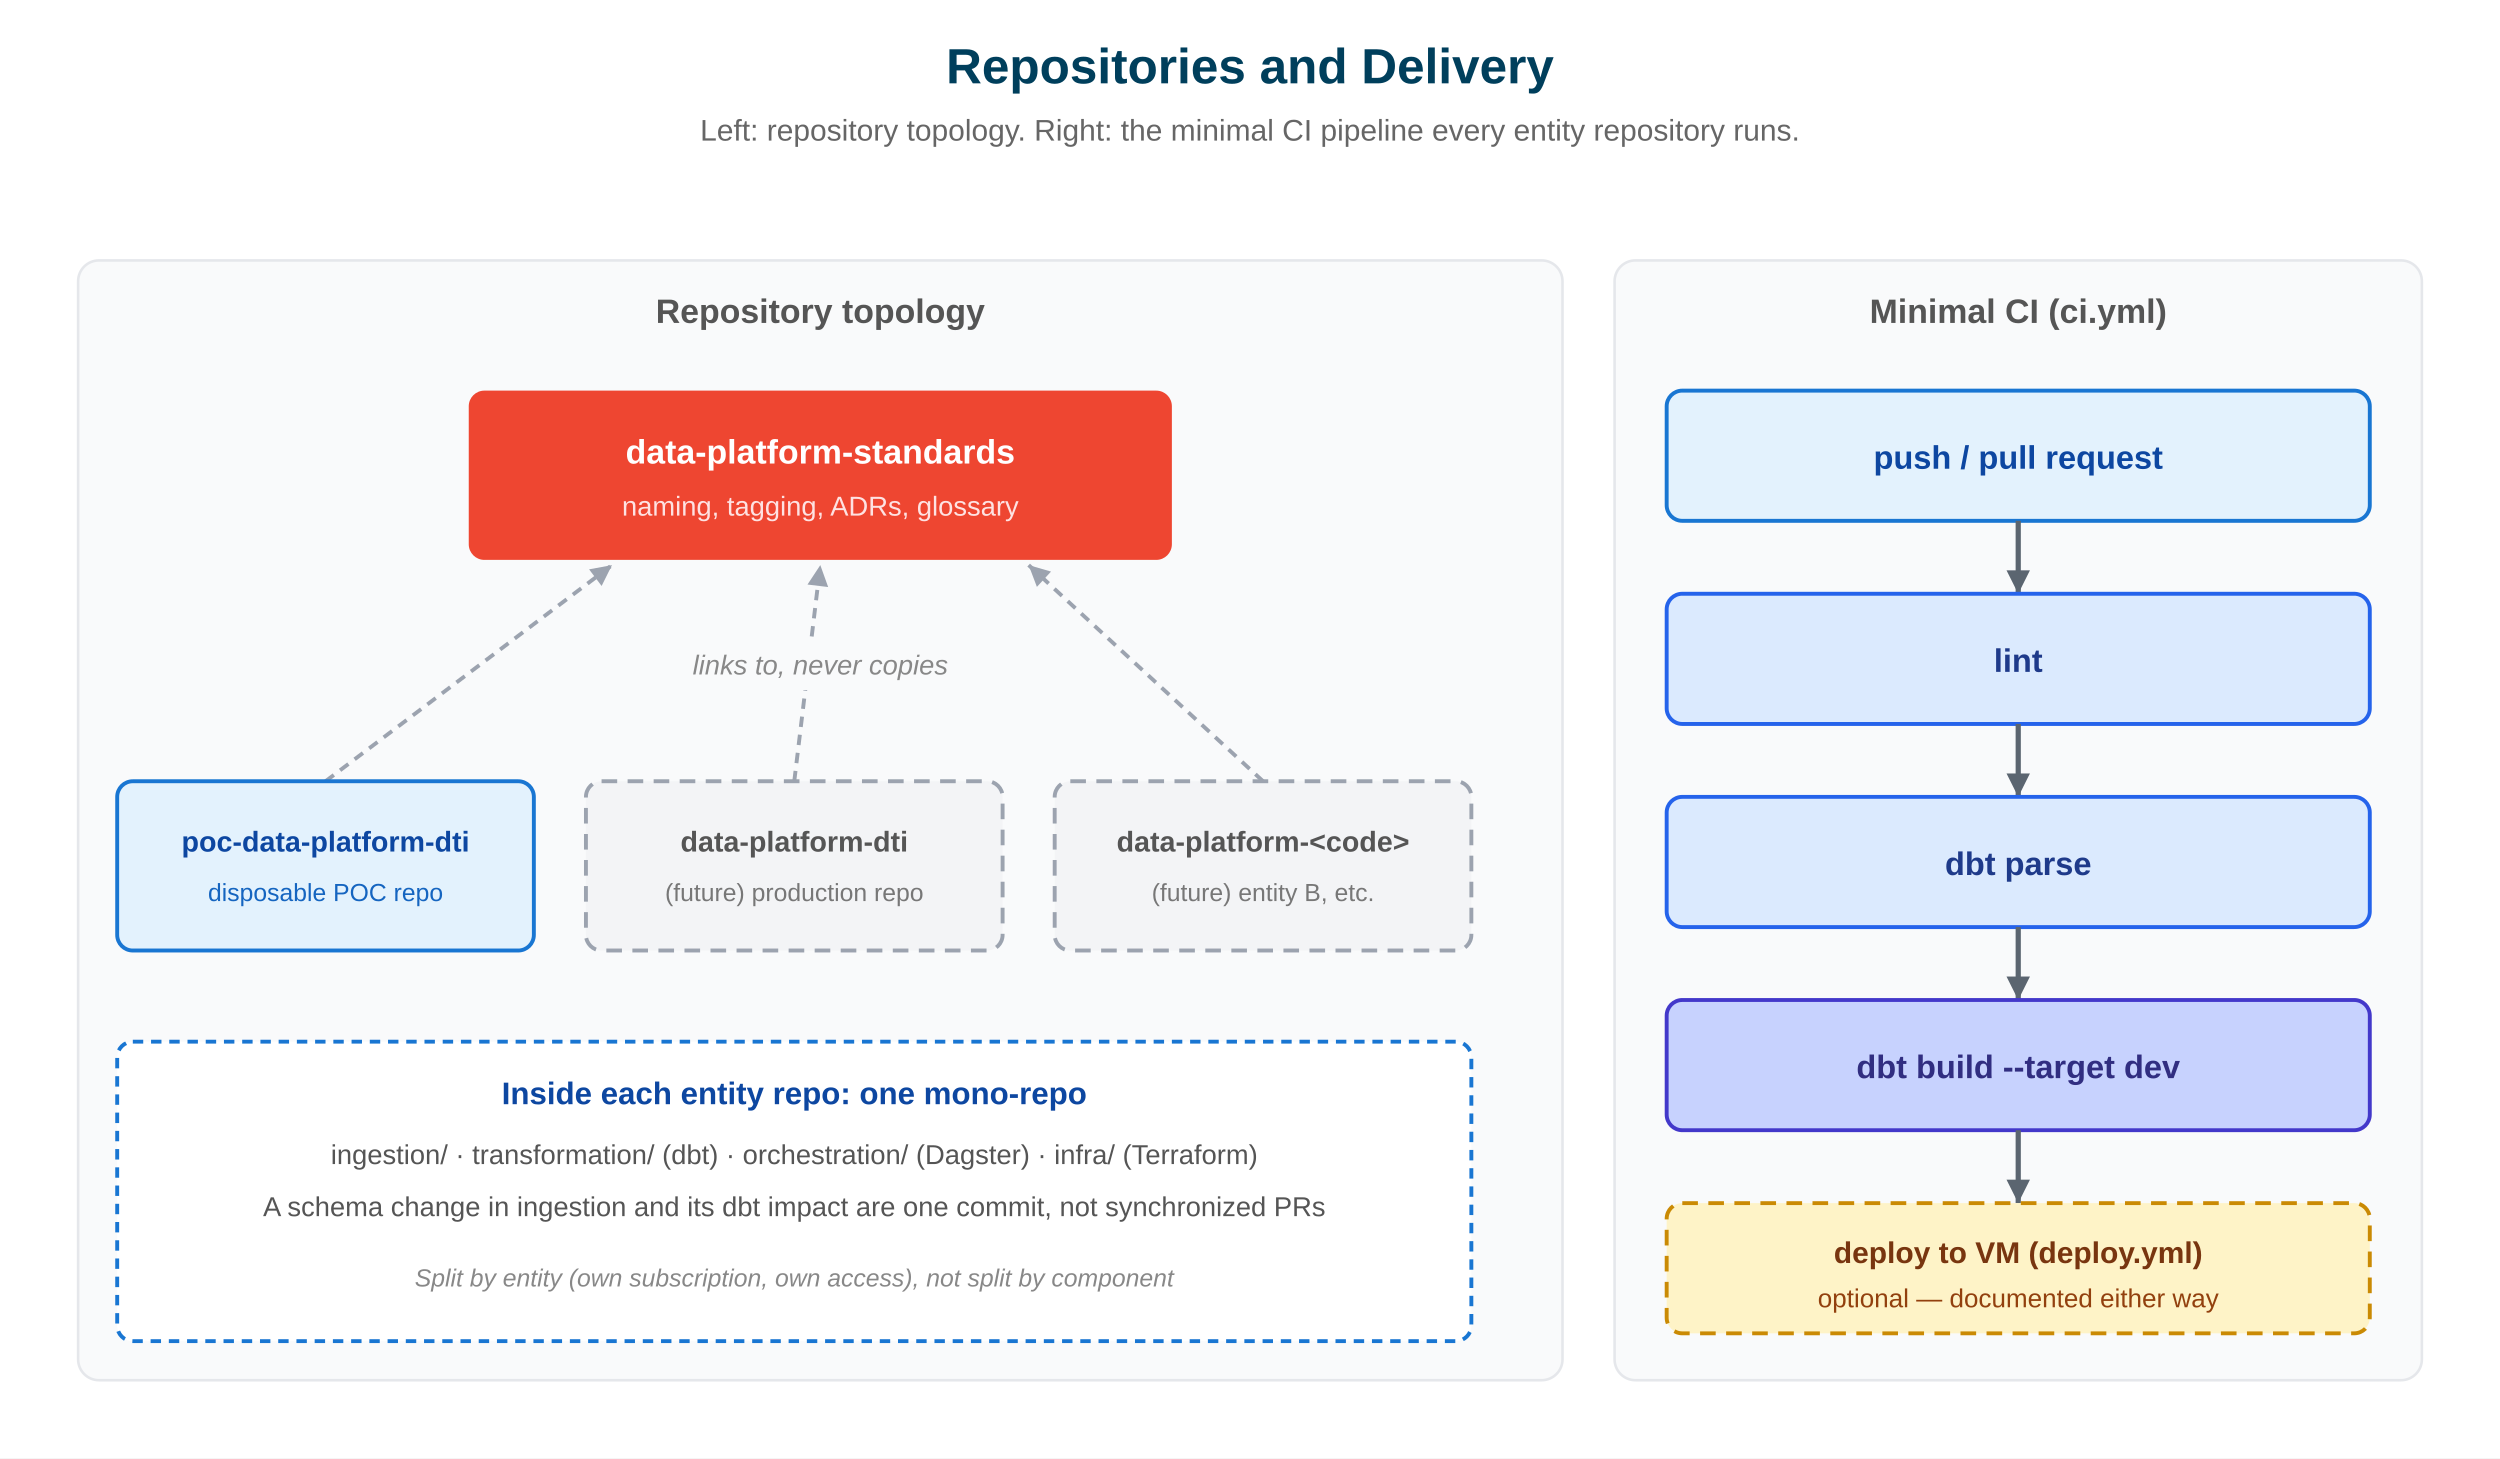
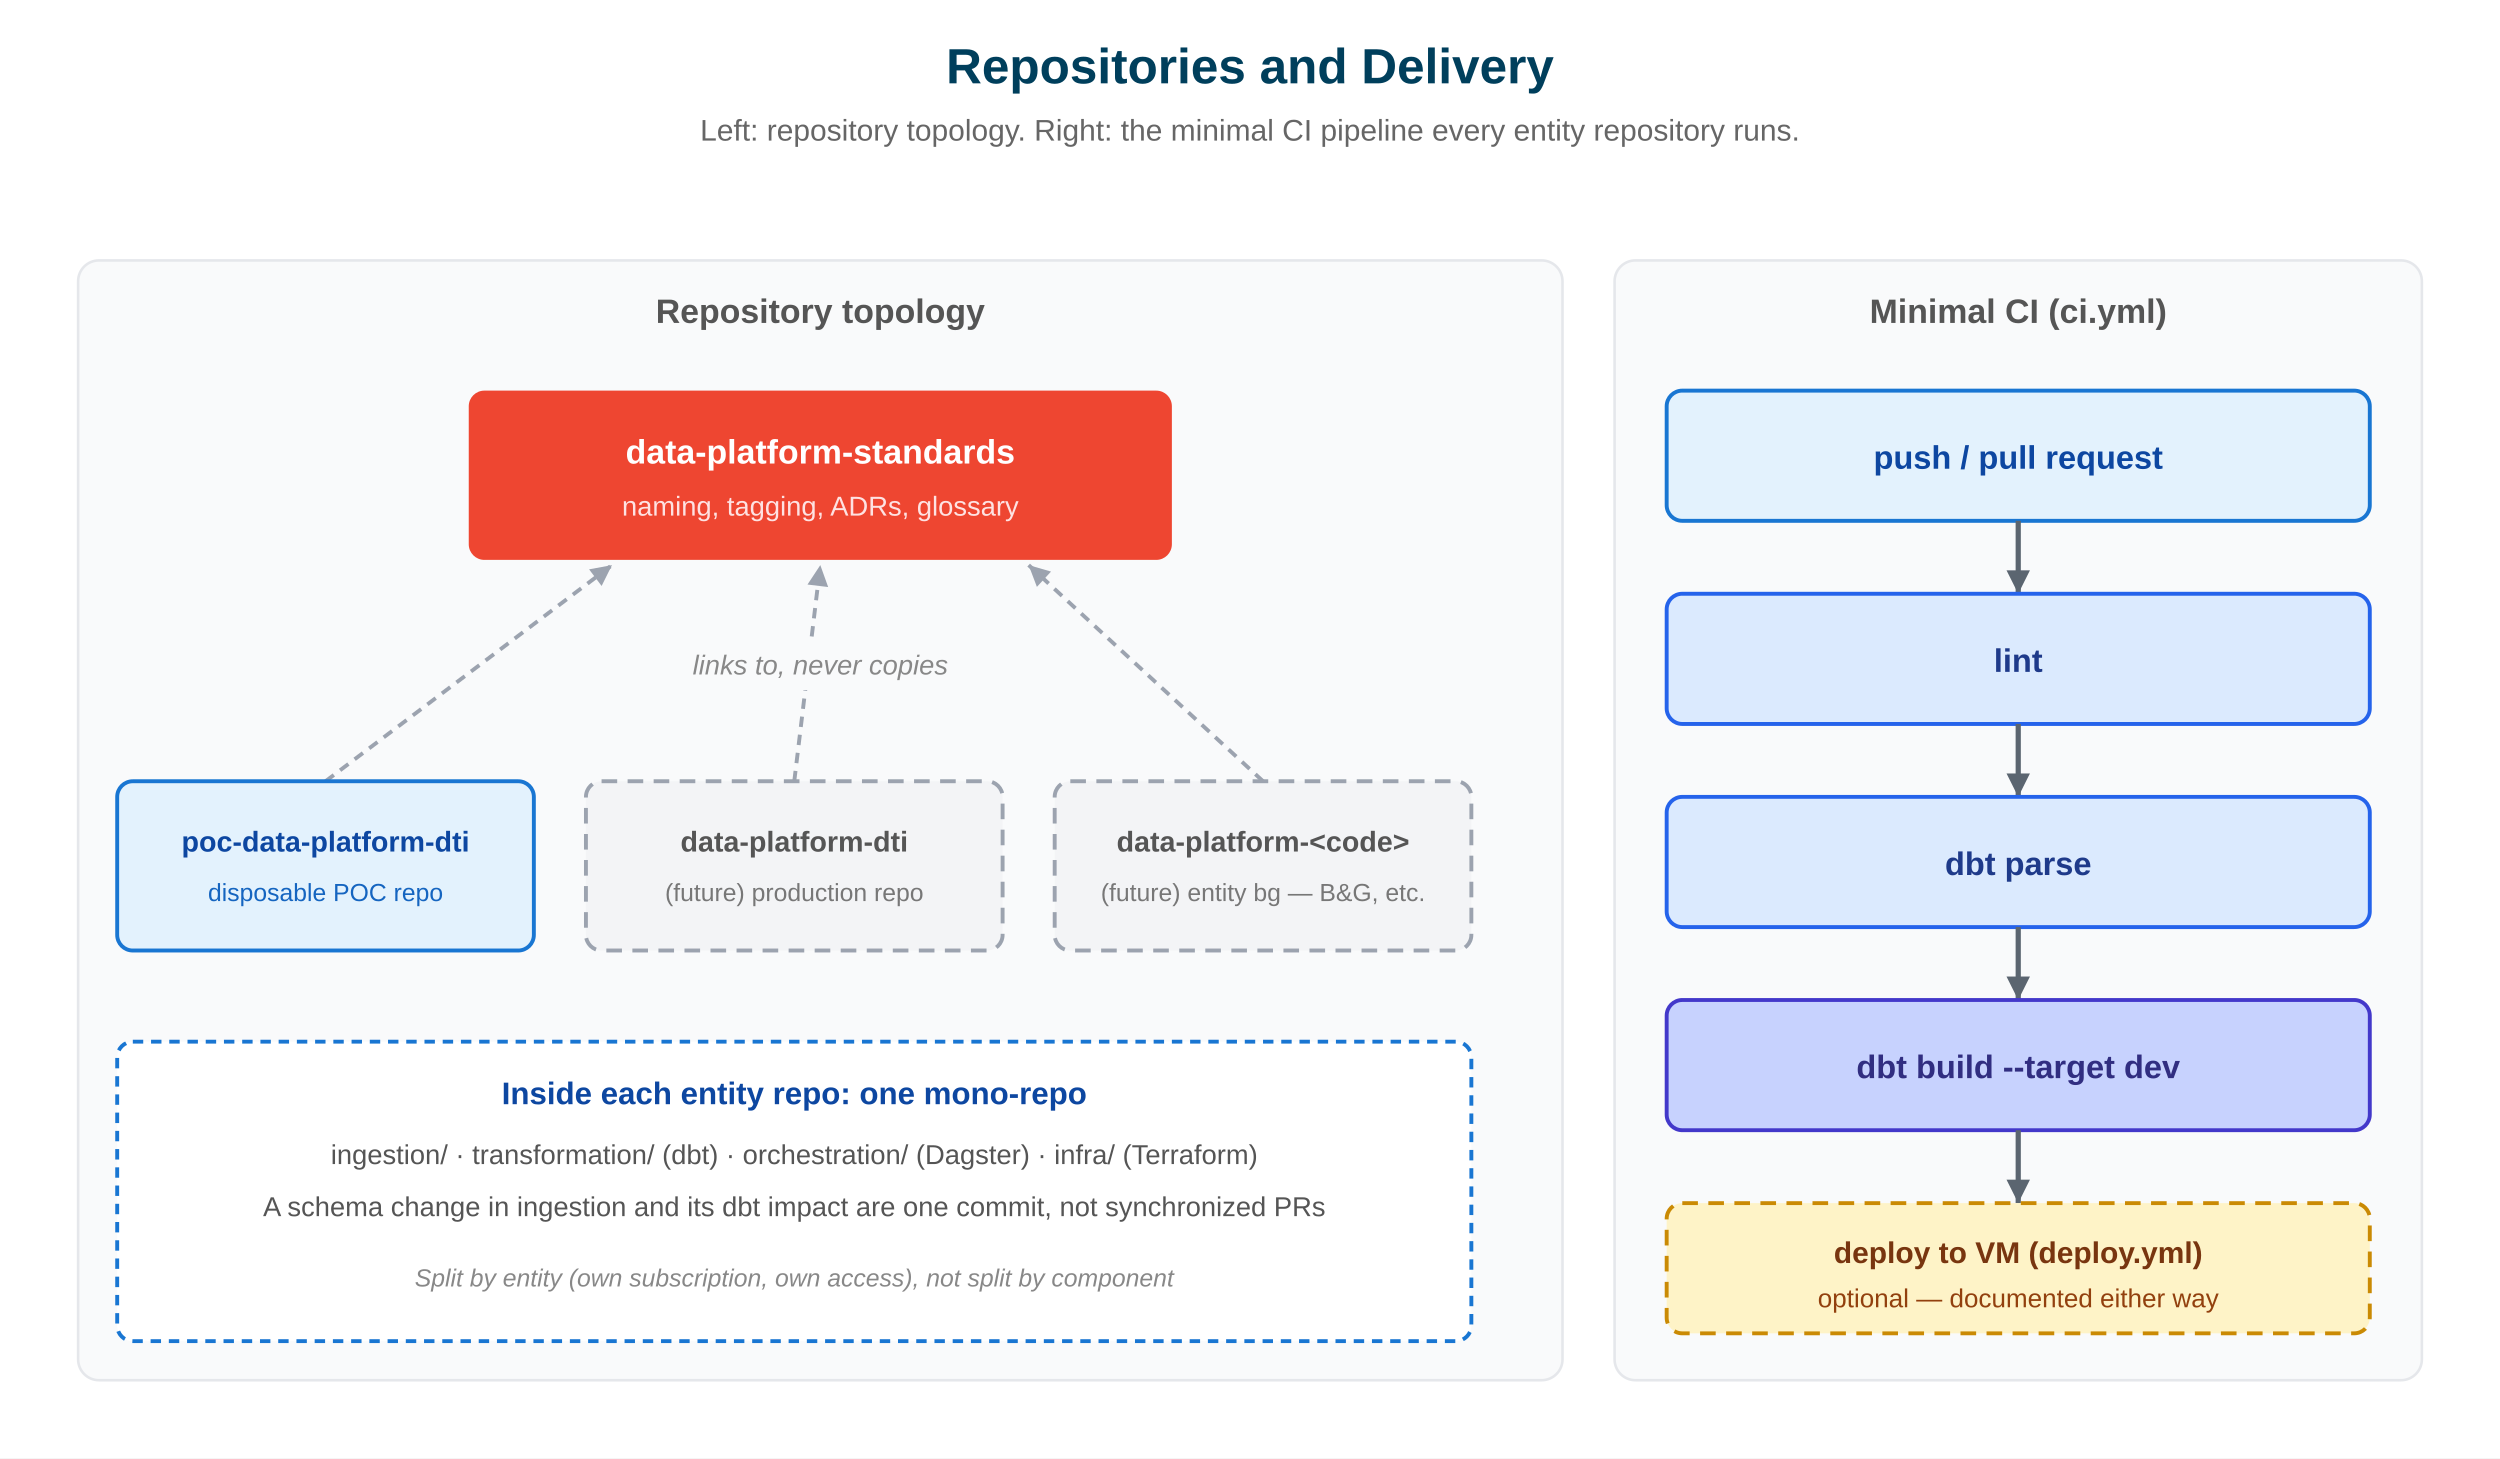
<svg xmlns="http://www.w3.org/2000/svg" viewBox="0 0 960 560" font-family="Segoe UI, Arial, sans-serif" class="dp-diagram" role="img" aria-label="Left: one standards repository that every entity mono-repo links to. Right: the minimal CI pipeline every entity repository runs on each push and pull request.">
  <rect width="960" height="560" fill="#ffffff" />
  <defs>
    <marker id="rp-arrow" markerWidth="11" markerHeight="11" refX="9" refY="5.5" orient="auto" markerUnits="userSpaceOnUse">
      <path d="M0,1 L9,5.5 L0,10 z" fill="#5b6570" />
    </marker>
    <marker id="rp-arrow-link" markerWidth="10" markerHeight="10" refX="8" refY="5" orient="auto" markerUnits="userSpaceOnUse">
      <path d="M0,1 L8,5 L0,9 z" fill="#9ca3af" />
    </marker>
  </defs>
  <text x="480" y="32" font-size="19" font-weight="bold" text-anchor="middle" fill="#003f5c">Repositories and Delivery</text>
  <text x="480" y="54" font-size="11.5" text-anchor="middle" fill="#666">Left: repository topology. Right: the minimal CI pipeline every entity repository runs.</text>
  <rect x="30" y="100" width="570" height="430" rx="8" fill="#f9fafb" stroke="#e5e7eb" />
  <text x="315" y="124" font-size="13" font-weight="bold" text-anchor="middle" fill="#555">Repository topology</text>
  <g class="dp-node" data-href="index.md">
    <rect x="180" y="150" width="270" height="65" rx="6" fill="#ee4631" />
    <text x="315" y="178" font-size="13" font-weight="bold" text-anchor="middle" fill="white">data-platform-standards</text>
    <text x="315" y="198" font-size="10.5" text-anchor="middle" fill="#fee2e2">naming, tagging, ADRs, glossary</text>
  </g>
  <path d="M125,300 L235,217" fill="none" stroke="#9ca3af" stroke-width="1.5" stroke-dasharray="4,3" marker-end="url(#rp-arrow-link)" />
  <path d="M305,300 L315,217" fill="none" stroke="#9ca3af" stroke-width="1.5" stroke-dasharray="4,3" marker-end="url(#rp-arrow-link)" />
  <path d="M485,300 L395,217" fill="none" stroke="#9ca3af" stroke-width="1.5" stroke-dasharray="4,3" marker-end="url(#rp-arrow-link)" />
  <rect x="248" y="245" width="134" height="20" fill="#f9fafb" />
  <text x="315" y="259" font-size="10.5" font-style="italic" text-anchor="middle" fill="#888">links to, never copies</text>
  <g class="dp-node" data-href="repositories-and-delivery.md#entity-mono-repo-structure">
    <rect x="45" y="300" width="160" height="65" rx="6" fill="#e3f2fd" stroke="#1976d2" stroke-width="1.5" />
    <text x="125" y="327" font-size="11" font-weight="bold" text-anchor="middle" fill="#0d47a1">poc-data-platform-dti</text>
    <text x="125" y="346" font-size="9.5" text-anchor="middle" fill="#1565c0">disposable POC repo</text>
  </g>
  <g class="dp-node" data-href="onboarding-a-new-entity.md#5-data-platform-code-new-entity-mono-repo">
    <rect x="225" y="300" width="160" height="65" rx="6" fill="#f3f4f6" stroke="#9ca3af" stroke-width="1.5" stroke-dasharray="6,4" />
    <text x="305" y="327" font-size="11" font-weight="bold" text-anchor="middle" fill="#555">data-platform-dti</text>
    <text x="305" y="346" font-size="9.5" text-anchor="middle" fill="#777">(future) production repo</text>
  </g>
  <g class="dp-node" data-href="onboarding-a-new-entity.md">
    <rect x="405" y="300" width="160" height="65" rx="6" fill="#f3f4f6" stroke="#9ca3af" stroke-width="1.5" stroke-dasharray="6,4" />
    <text x="485" y="327" font-size="11" font-weight="bold" text-anchor="middle" fill="#555">data-platform-&lt;code&gt;</text>
-     <text x="485" y="346" font-size="9.5" text-anchor="middle" fill="#777">(future) entity B, etc.</text>
+     <text x="485" y="346" font-size="9.5" text-anchor="middle" fill="#777">(future) entity bg — B&amp;G, etc.</text>
  </g>
  <g class="dp-node" data-href="repositories-and-delivery.md#why-one-repo-per-entity-not-one-mega-mono-repo-for-the-whole-group">
    <rect x="45" y="400" width="520" height="115" rx="6" fill="#ffffff" stroke="#1976d2" stroke-width="1.5" stroke-dasharray="4,3" />
    <text x="305" y="424" font-size="12" font-weight="bold" text-anchor="middle" fill="#0d47a1">Inside each entity repo: one mono-repo</text>
    <text x="305" y="447" font-size="10.5" text-anchor="middle" fill="#555">ingestion/ · transformation/ (dbt) · orchestration/ (Dagster) · infra/ (Terraform)</text>
    <text x="305" y="467" font-size="10.5" text-anchor="middle" fill="#555">A schema change in ingestion and its dbt impact are one commit, not synchronized PRs</text>
    <text x="305" y="494" font-size="9.5" font-style="italic" text-anchor="middle" fill="#888">Split by entity (own subscription, own access), not split by component</text>
  </g>
  <rect x="620" y="100" width="310" height="430" rx="8" fill="#f9fafb" stroke="#e5e7eb" />
  <text x="775" y="124" font-size="13" font-weight="bold" text-anchor="middle" fill="#555">Minimal CI (ci.yml)</text>
  <g class="dp-node" data-href="repositories-and-delivery.md#branching">
    <rect x="640" y="150" width="270" height="50" rx="6" fill="#e3f2fd" stroke="#1976d2" stroke-width="1.5" />
    <text x="775" y="180" font-size="12.5" font-weight="bold" text-anchor="middle" fill="#0d47a1">push / pull request</text>
  </g>
  <line x1="775" y1="200" x2="775" y2="228" stroke="#5b6570" stroke-width="2" marker-end="url(#rp-arrow)" />
  <g class="dp-node" data-href="repositories-and-delivery.md#minimal-cicd">
    <rect x="640" y="228" width="270" height="50" rx="6" fill="#dbeafe" stroke="#2563eb" stroke-width="1.5" />
    <text x="775" y="258" font-size="12.5" font-weight="bold" text-anchor="middle" fill="#1e3a8a">lint</text>
  </g>
  <line x1="775" y1="278" x2="775" y2="306" stroke="#5b6570" stroke-width="2" marker-end="url(#rp-arrow)" />
  <g class="dp-node" data-href="repositories-and-delivery.md#minimal-cicd">
    <rect x="640" y="306" width="270" height="50" rx="6" fill="#dbeafe" stroke="#2563eb" stroke-width="1.5" />
    <text x="775" y="336" font-size="12.5" font-weight="bold" text-anchor="middle" fill="#1e3a8a">dbt parse</text>
  </g>
  <line x1="775" y1="356" x2="775" y2="384" stroke="#5b6570" stroke-width="2" marker-end="url(#rp-arrow)" />
  <g class="dp-node" data-href="onboarding-an-engineer.md#2-local-dev-setup-about-20-minutes">
    <rect x="640" y="384" width="270" height="50" rx="6" fill="#c7d2fe" stroke="#4338ca" stroke-width="1.5" />
    <text x="775" y="414" font-size="12.5" font-weight="bold" text-anchor="middle" fill="#312e81">dbt build --target dev</text>
  </g>
  <line x1="775" y1="434" x2="775" y2="462" stroke="#5b6570" stroke-width="2" marker-end="url(#rp-arrow)" />
  <g class="dp-node" data-href="repositories-and-delivery.md#minimal-cicd">
    <rect x="640" y="462" width="270" height="50" rx="6" fill="#fef3c7" stroke="#ca8a04" stroke-width="1.5" stroke-dasharray="6,4" />
    <text x="775" y="485" font-size="11.5" font-weight="bold" text-anchor="middle" fill="#78350f">deploy to VM (deploy.yml)</text>
    <text x="775" y="502" font-size="10" text-anchor="middle" fill="#92400e">optional — documented either way</text>
  </g>
</svg>
